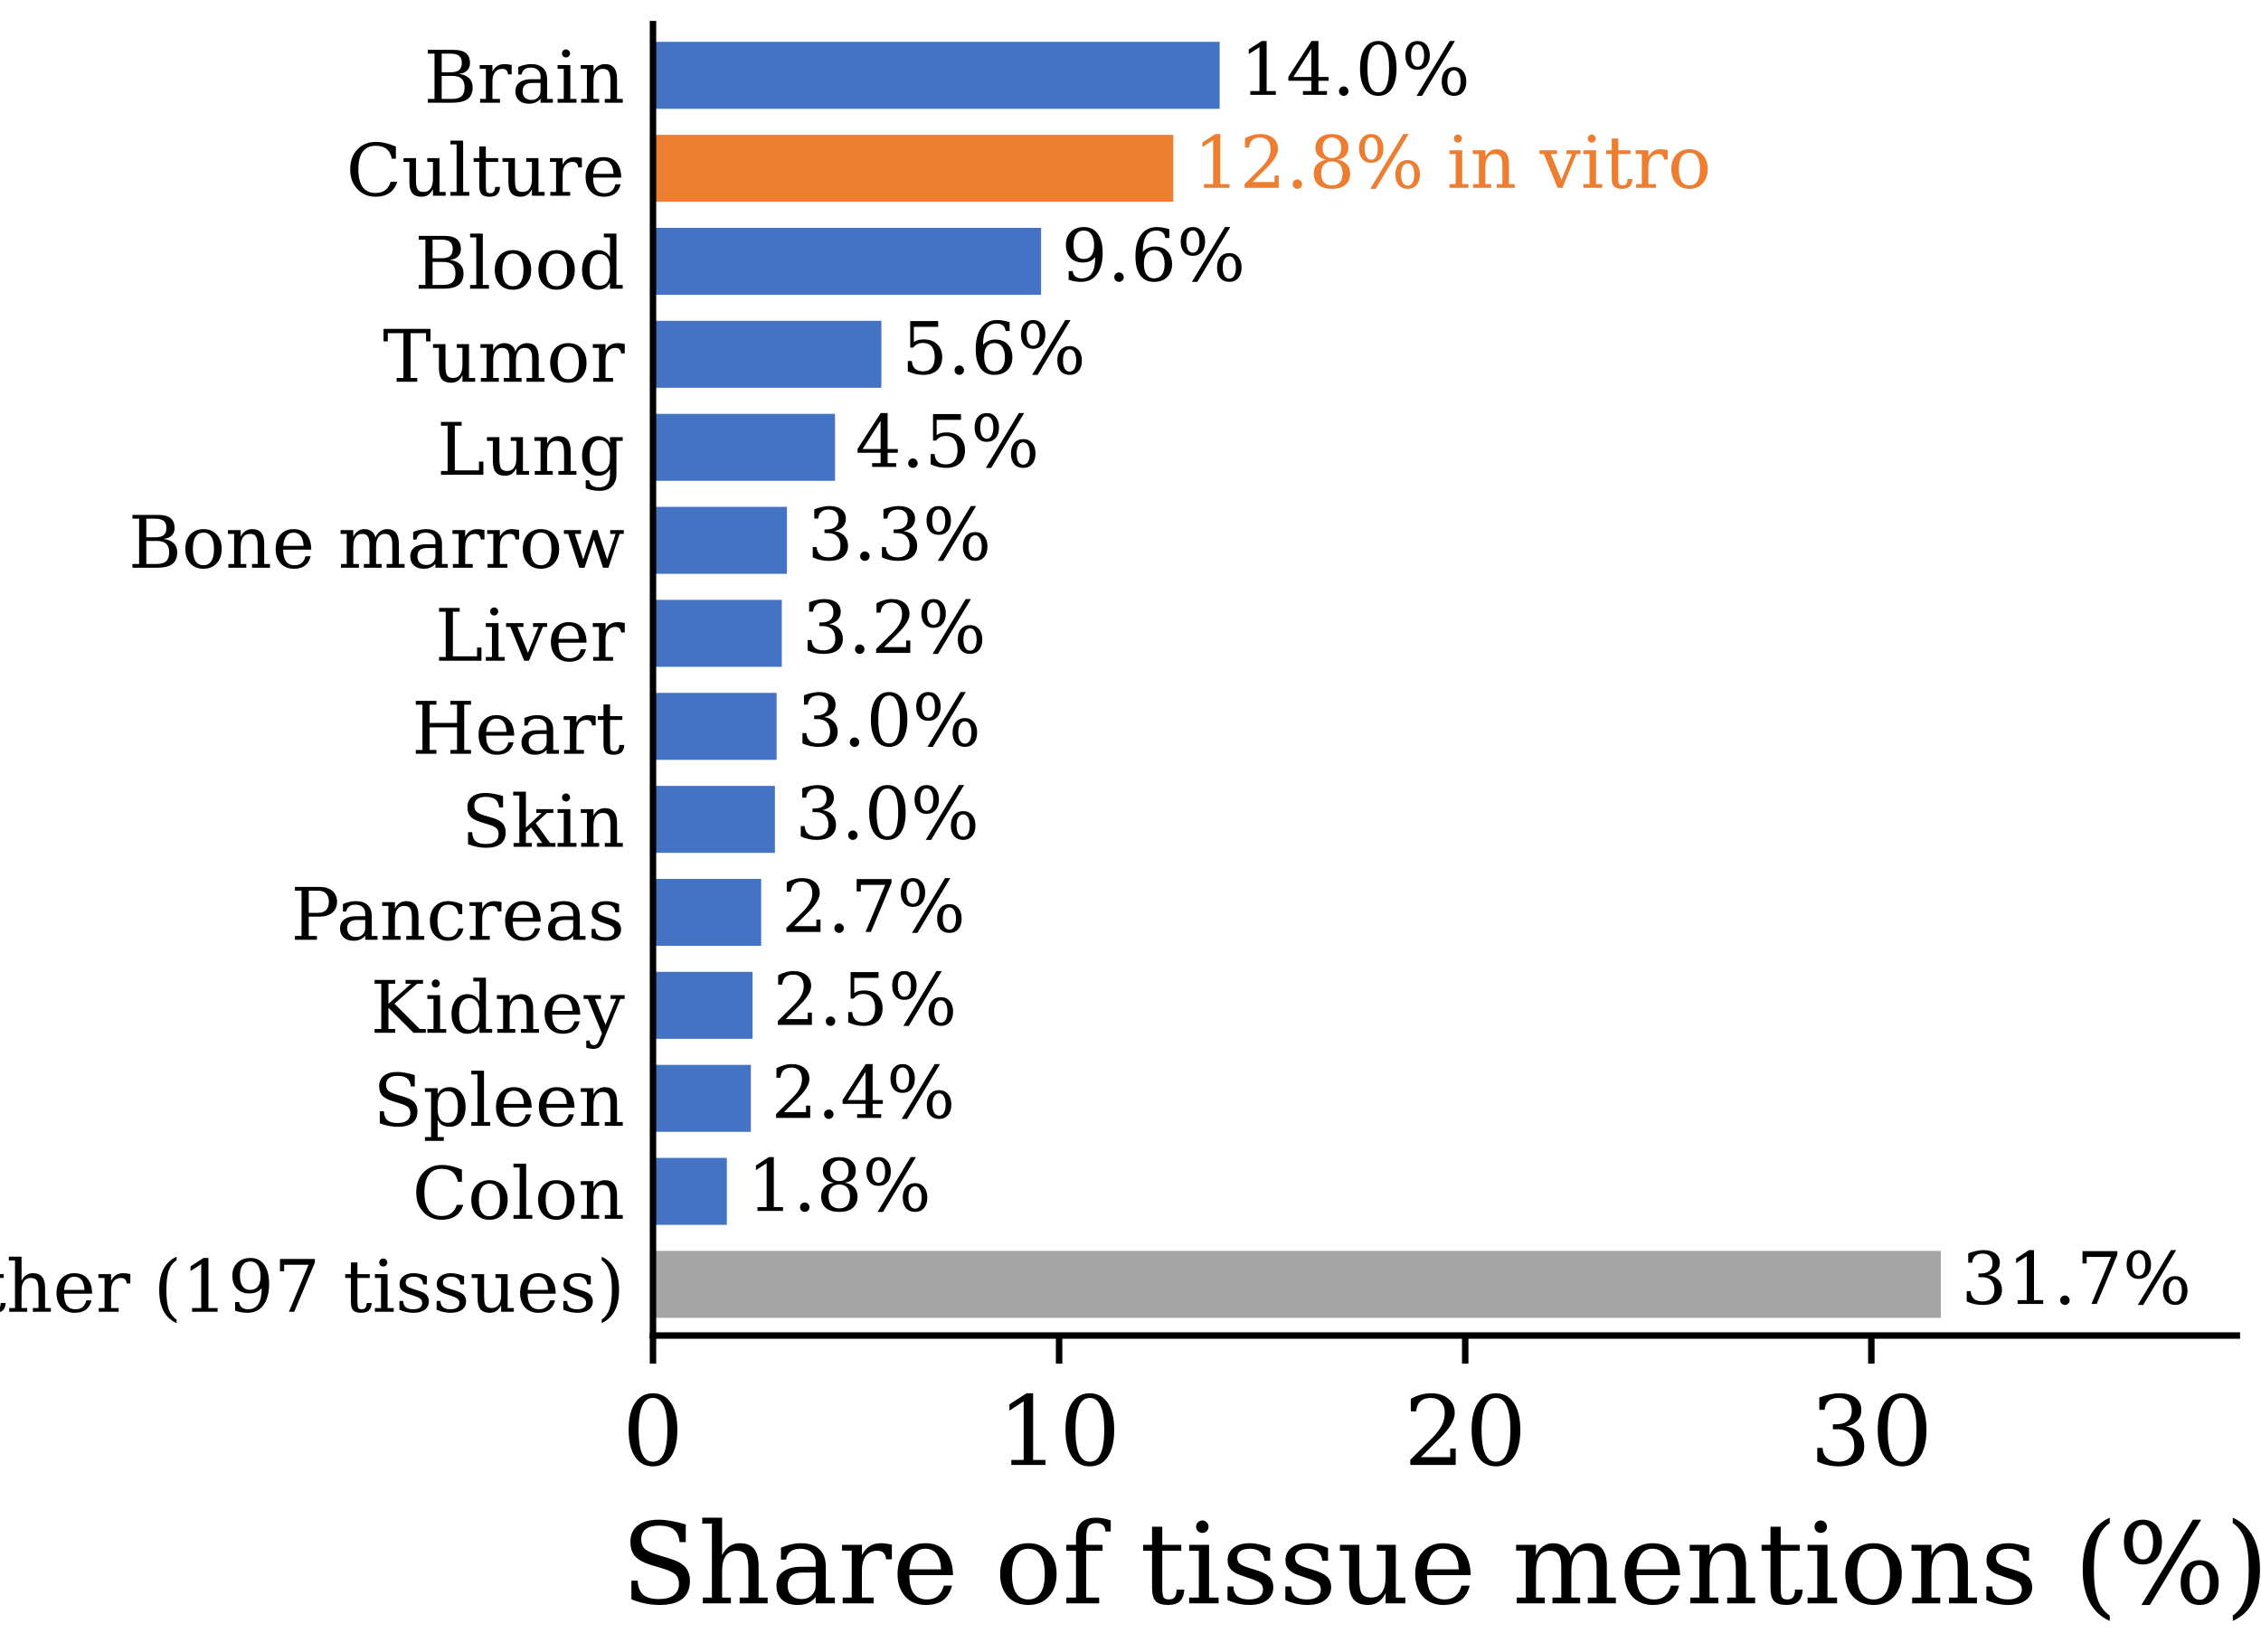
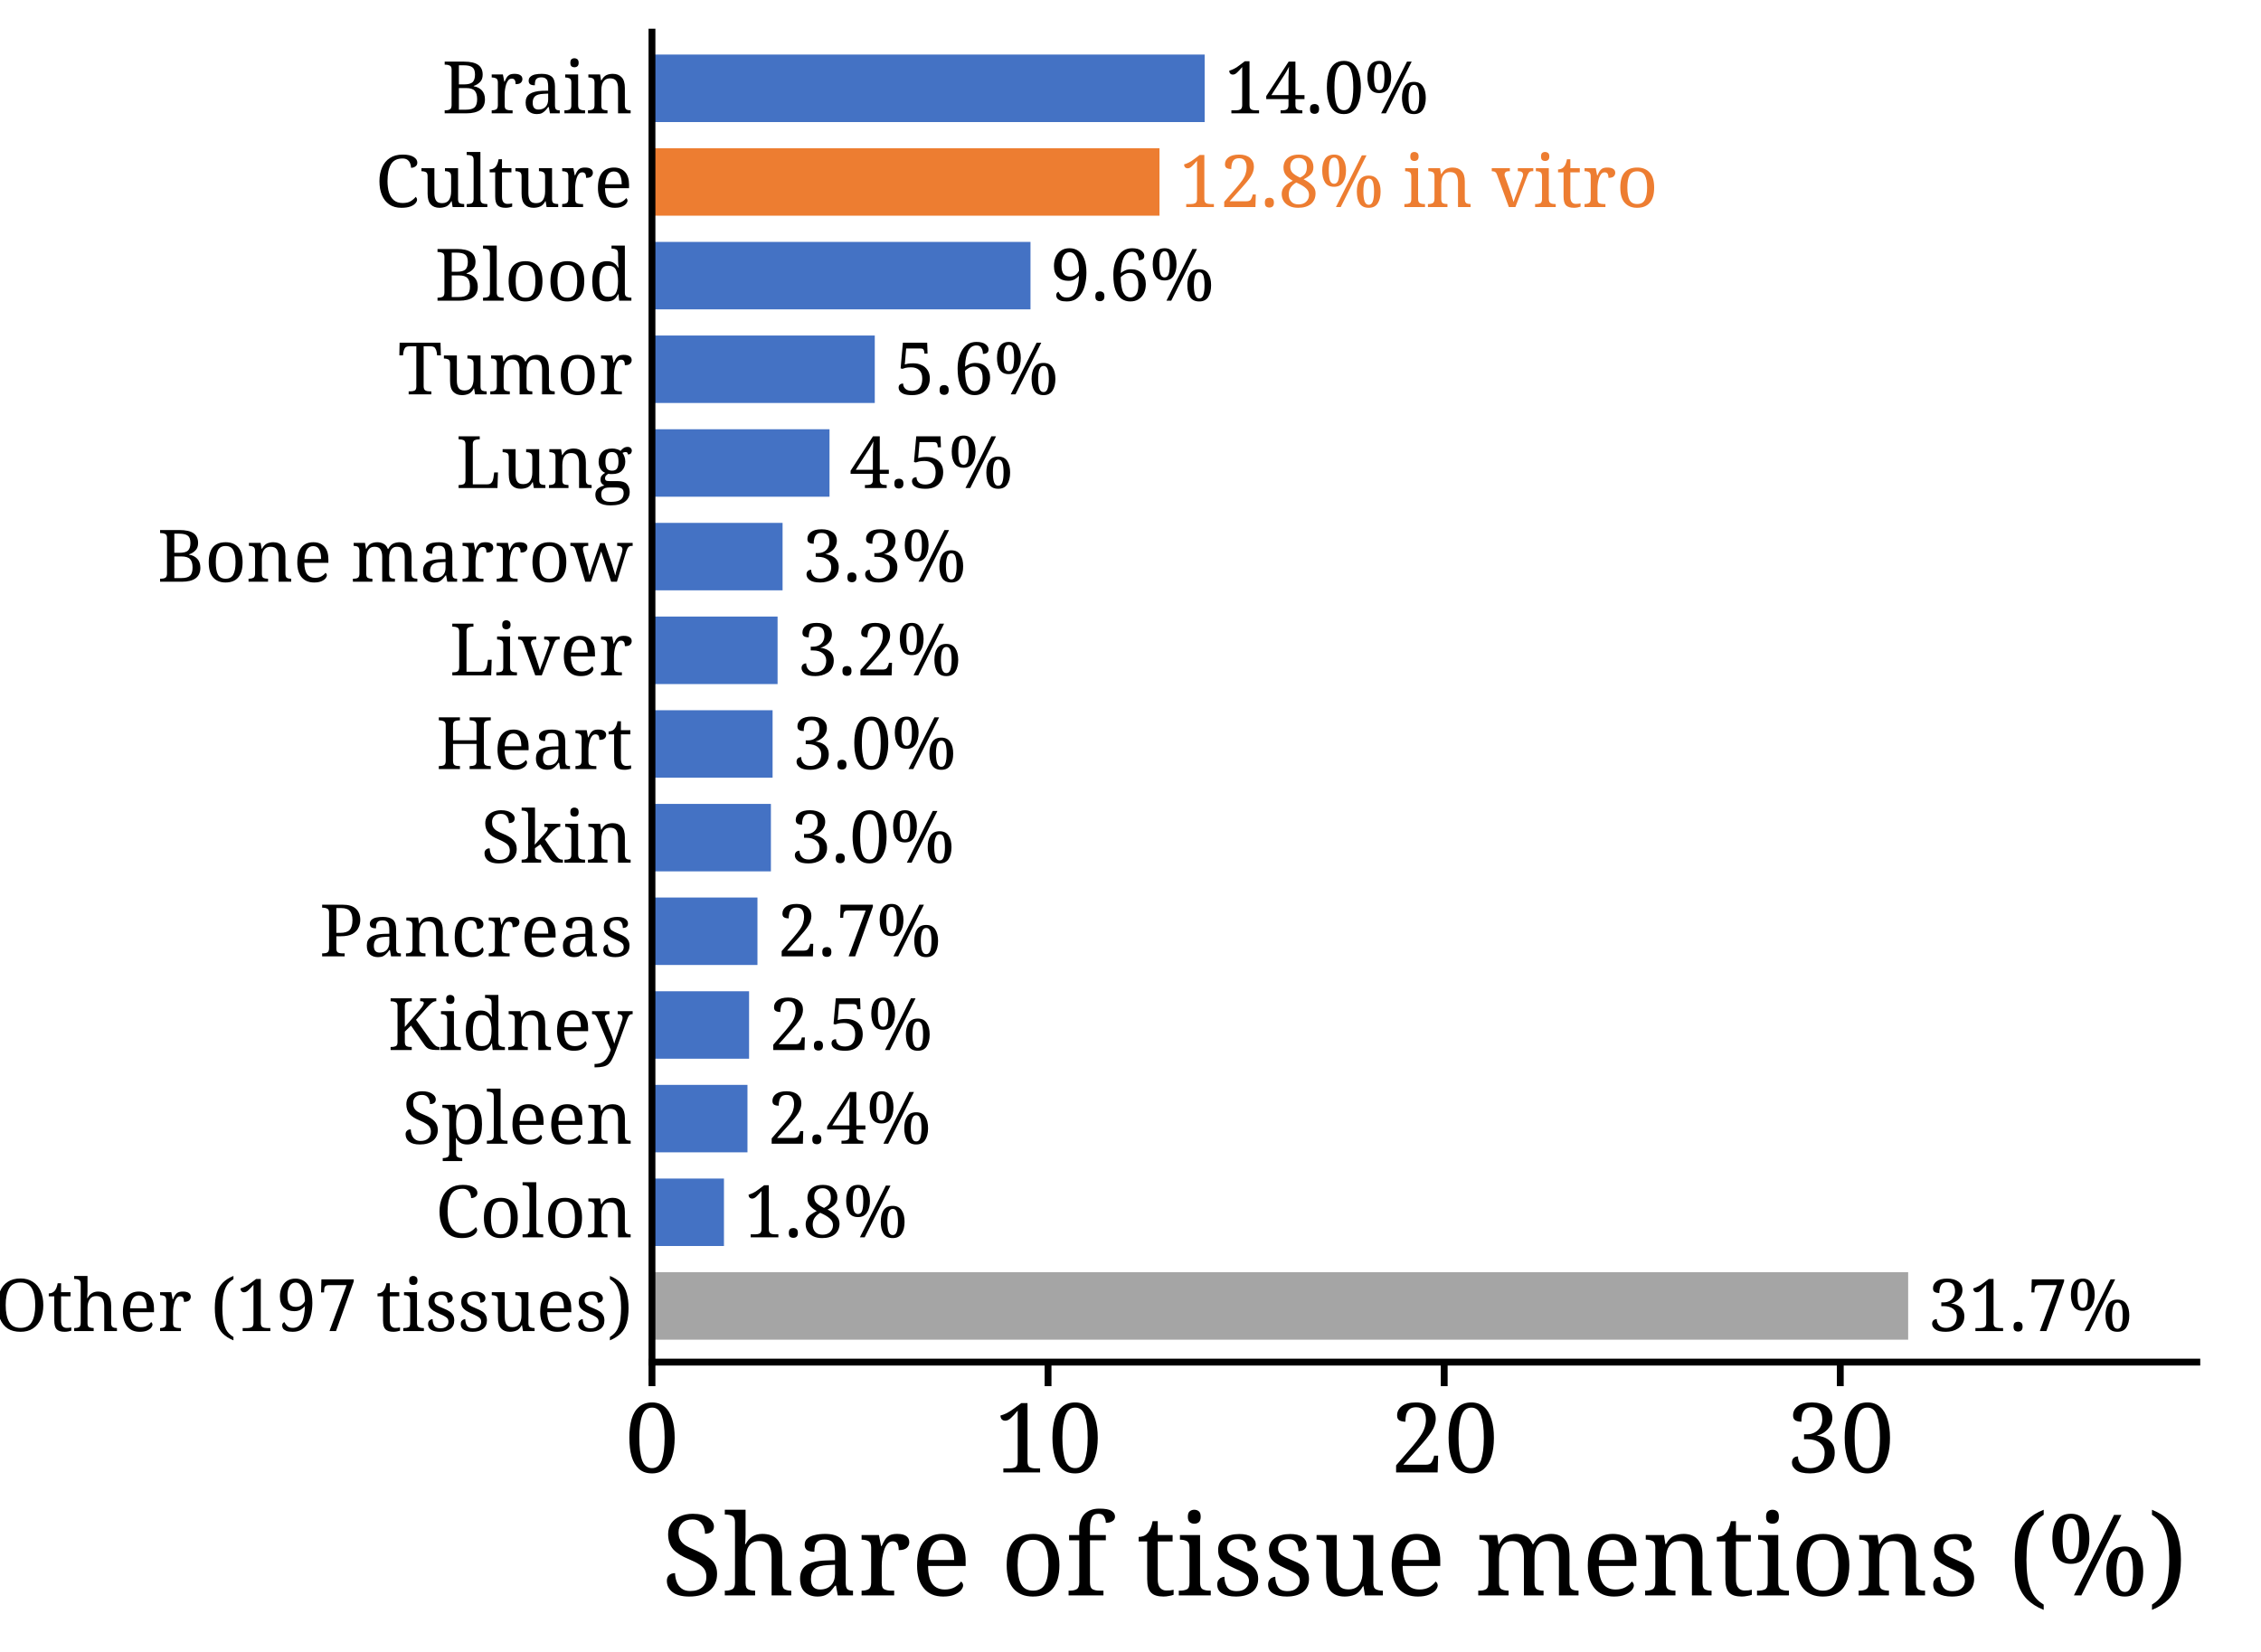
- <svg xmlns="http://www.w3.org/2000/svg" xmlns:xlink="http://www.w3.org/1999/xlink" width="280.8pt" height="205.2pt" viewBox="0 0 280.8 205.2" version="1.1">
-   <defs>
-     <style type="text/css">*{stroke-linejoin: round; stroke-linecap: butt}</style>
-   </defs>
-   <g id="figure_1">
-     <g id="patch_1">
-       <path d="M 0 205.2  L 280.8 205.2  L 280.8 0  L 0 0  z " style="fill: #ffffff" />
+ <svg xmlns="http://www.w3.org/2000/svg" width="280.80pt" height="205.20pt" viewBox="0 0 280.80 205.20">
+   <g class="svglite">
+     <defs>
+       <style type="text/css">
+     .svglite line, .svglite polyline, .svglite polygon, .svglite path, .svglite rect, .svglite circle {
+       fill: none;
+       stroke: #000000;
+       stroke-linecap: round;
+       stroke-linejoin: round;
+       stroke-miterlimit: 10.00;
+     }
+     .svglite text {
+       white-space: pre;
+     }
+     .svglite g.glyphgroup path {
+       fill: inherit;
+       stroke: none;
+     }
+   </style>
+     </defs>
+     <rect width="100%" height="100%" style="stroke: none; fill: #FFFFFF;" />
+     <defs>
+       <clipPath id="cpMC4wMHwyODAuODB8MC4wMHwyMDUuMjA=">
+         <rect x="0.00" y="0.00" width="280.80" height="205.20" />
+       </clipPath>
+     </defs>
+     <g clip-path="url(#cpMC4wMHwyODAuODB8MC4wMHwyMDUuMjA=)">
+       <rect x="0.00" y="0.00" width="280.80" height="205.20" style="stroke-width: 1.16; stroke: none; fill: #FFFFFF;" />
    </g>
-     <g id="axes_1">
-       <g id="patch_2">
-         <path d="M 81.096 165.897  L 277.8 165.897  L 277.8 3  L 81.096 3  z " style="fill: #ffffff" />
-       </g>
-       <g id="matplotlib.axis_1">
-         <g id="xtick_1">
-           <g id="line2d_1">
-             <defs>
-               <path id="m91ce473e34" d="M 0 0  L 0 3.5  " style="stroke: #000000; stroke-width: 0.8" />
-             </defs>
-             <g>
-               <use xlink:href="#m91ce473e34" x="81.096" y="165.897" style="stroke: #000000; stroke-width: 0.8" />
-             </g>
-           </g>
-           <g id="text_1">
-             <text style="font-size: 12px; font-family: 'Georgia', 'DejaVu Serif', serif; text-anchor: middle" x="81.096" y="181.973" transform="rotate(-0 81.09618 181.9734)">0</text>
-           </g>
-         </g>
-         <g id="xtick_2">
-           <g id="line2d_2">
-             <g>
-               <use xlink:href="#m91ce473e34" x="131.533" y="165.897" style="stroke: #000000; stroke-width: 0.8" />
-             </g>
-           </g>
-           <g id="text_2">
-             <text style="font-size: 12px; font-family: 'Georgia', 'DejaVu Serif', serif; text-anchor: middle" x="131.533" y="181.973" transform="rotate(-0 131.533 181.9734)">10</text>
-           </g>
-         </g>
-         <g id="xtick_3">
-           <g id="line2d_3">
-             <g>
-               <use xlink:href="#m91ce473e34" x="181.97" y="165.897" style="stroke: #000000; stroke-width: 0.8" />
-             </g>
-           </g>
-           <g id="text_3">
-             <text style="font-size: 12px; font-family: 'Georgia', 'DejaVu Serif', serif; text-anchor: middle" x="181.97" y="181.973" transform="rotate(-0 181.9698 181.9734)">20</text>
-           </g>
-         </g>
-         <g id="xtick_4">
-           <g id="line2d_4">
-             <g>
-               <use xlink:href="#m91ce473e34" x="232.407" y="165.897" style="stroke: #000000; stroke-width: 0.8" />
-             </g>
-           </g>
-           <g id="text_4">
-             <text style="font-size: 12px; font-family: 'Georgia', 'DejaVu Serif', serif; text-anchor: middle" x="232.407" y="181.973" transform="rotate(-0 232.4066 181.9734)">30</text>
-           </g>
-         </g>
-         <g id="text_5">
-           <text style="font-size: 14px; font-family: 'Georgia', 'DejaVu Serif', serif; text-anchor: middle" x="179.448" y="199.165" transform="rotate(-0 179.448 199.1646)">Share of tissue mentions (%)</text>
-         </g>
-       </g>
-       <g id="matplotlib.axis_2">
-         <g id="ytick_1">
-           <g id="line2d_5" />
-           <g id="text_6">
-             <text style="font-size: 9px; font-family: 'Georgia', 'DejaVu Serif', serif; text-anchor: end" x="77.596" y="12.758" transform="rotate(-0 77.59618 12.75794)">Brain</text>
-           </g>
-         </g>
-         <g id="ytick_2">
-           <g id="line2d_6" />
-           <g id="text_7">
-             <text style="font-size: 9px; font-family: 'Georgia', 'DejaVu Serif', serif; text-anchor: end" x="77.596" y="24.311" transform="rotate(-0 77.59618 24.31092)">Culture</text>
-           </g>
-         </g>
-         <g id="ytick_3">
-           <g id="line2d_7" />
-           <g id="text_8">
-             <text style="font-size: 9px; font-family: 'Georgia', 'DejaVu Serif', serif; text-anchor: end" x="77.596" y="35.864" transform="rotate(-0 77.59618 35.86389)">Blood</text>
-           </g>
-         </g>
-         <g id="ytick_4">
-           <g id="line2d_8" />
-           <g id="text_9">
-             <text style="font-size: 9px; font-family: 'Georgia', 'DejaVu Serif', serif; text-anchor: end" x="77.596" y="47.417" transform="rotate(-0 77.59618 47.41686)">Tumor</text>
-           </g>
-         </g>
-         <g id="ytick_5">
-           <g id="line2d_9" />
-           <g id="text_10">
-             <text style="font-size: 9px; font-family: 'Georgia', 'DejaVu Serif', serif; text-anchor: end" x="77.596" y="58.97" transform="rotate(-0 77.59618 58.96984)">Lung</text>
-           </g>
-         </g>
-         <g id="ytick_6">
-           <g id="line2d_10" />
-           <g id="text_11">
-             <text style="font-size: 9px; font-family: 'Georgia', 'DejaVu Serif', serif; text-anchor: end" x="77.596" y="70.523" transform="rotate(-0 77.59618 70.52281)">Bone marrow</text>
-           </g>
-         </g>
-         <g id="ytick_7">
-           <g id="line2d_11" />
-           <g id="text_12">
-             <text style="font-size: 9px; font-family: 'Georgia', 'DejaVu Serif', serif; text-anchor: end" x="77.596" y="82.076" transform="rotate(-0 77.59618 82.07579)">Liver</text>
-           </g>
-         </g>
-         <g id="ytick_8">
-           <g id="line2d_12" />
-           <g id="text_13">
-             <text style="font-size: 9px; font-family: 'Georgia', 'DejaVu Serif', serif; text-anchor: end" x="77.596" y="93.629" transform="rotate(-0 77.59618 93.62876)">Heart</text>
-           </g>
-         </g>
-         <g id="ytick_9">
-           <g id="line2d_13" />
-           <g id="text_14">
-             <text style="font-size: 9px; font-family: 'Georgia', 'DejaVu Serif', serif; text-anchor: end" x="77.596" y="105.182" transform="rotate(-0 77.59618 105.1817)">Skin</text>
-           </g>
-         </g>
-         <g id="ytick_10">
-           <g id="line2d_14" />
-           <g id="text_15">
-             <text style="font-size: 9px; font-family: 'Georgia', 'DejaVu Serif', serif; text-anchor: end" x="77.596" y="116.735" transform="rotate(-0 77.59618 116.7347)">Pancreas</text>
-           </g>
-         </g>
-         <g id="ytick_11">
-           <g id="line2d_15" />
-           <g id="text_16">
-             <text style="font-size: 9px; font-family: 'Georgia', 'DejaVu Serif', serif; text-anchor: end" x="77.596" y="128.288" transform="rotate(-0 77.59618 128.2877)">Kidney</text>
-           </g>
-         </g>
-         <g id="ytick_12">
-           <g id="line2d_16" />
-           <g id="text_17">
-             <text style="font-size: 9px; font-family: 'Georgia', 'DejaVu Serif', serif; text-anchor: end" x="77.596" y="139.841" transform="rotate(-0 77.59618 139.8407)">Spleen</text>
-           </g>
-         </g>
-         <g id="ytick_13">
-           <g id="line2d_17" />
-           <g id="text_18">
-             <text style="font-size: 9px; font-family: 'Georgia', 'DejaVu Serif', serif; text-anchor: end" x="77.596" y="151.394" transform="rotate(-0 77.59618 151.3936)">Colon</text>
-           </g>
-         </g>
-         <g id="ytick_14">
-           <g id="line2d_18" />
-           <g id="text_19">
-             <text style="font-size: 9px; font-family: 'Georgia', 'DejaVu Serif', serif; text-anchor: end" x="77.596" y="162.947" transform="rotate(-0 77.59618 162.9466)">Other (197 tissues)</text>
-           </g>
-         </g>
-       </g>
-       <g id="patch_3">
-         <path d="M 81.096 5.195  L 151.473 5.195  L 151.473 13.513  L 81.096 13.513  z " clip-path="url(#pd18a21406c)" style="fill: #4472c4" />
-       </g>
-       <g id="patch_4">
-         <path d="M 81.096 16.748  L 145.715 16.748  L 145.715 25.066  L 81.096 25.066  z " clip-path="url(#pd18a21406c)" style="fill: #ed7d31" />
-       </g>
-       <g id="patch_5">
-         <path d="M 81.096 28.301  L 129.294 28.301  L 129.294 36.619  L 81.096 36.619  z " clip-path="url(#pd18a21406c)" style="fill: #4472c4" />
-       </g>
-       <g id="patch_6">
-         <path d="M 81.096 39.854  L 109.46 39.854  L 109.46 48.172  L 81.096 48.172  z " clip-path="url(#pd18a21406c)" style="fill: #4472c4" />
-       </g>
-       <g id="patch_7">
-         <path d="M 81.096 51.407  L 103.702 51.407  L 103.702 59.725  L 81.096 59.725  z " clip-path="url(#pd18a21406c)" style="fill: #4472c4" />
-       </g>
-       <g id="patch_8">
-         <path d="M 81.096 62.96  L 97.731 62.96  L 97.731 71.278  L 81.096 71.278  z " clip-path="url(#pd18a21406c)" style="fill: #4472c4" />
-       </g>
-       <g id="patch_9">
-         <path d="M 81.096 74.513  L 97.091 74.513  L 97.091 82.831  L 81.096 82.831  z " clip-path="url(#pd18a21406c)" style="fill: #4472c4" />
-       </g>
-       <g id="patch_10">
-         <path d="M 81.096 86.066  L 96.451 86.066  L 96.451 94.384  L 81.096 94.384  z " clip-path="url(#pd18a21406c)" style="fill: #4472c4" />
-       </g>
-       <g id="patch_11">
-         <path d="M 81.096 97.619  L 96.238 97.619  L 96.238 105.937  L 81.096 105.937  z " clip-path="url(#pd18a21406c)" style="fill: #4472c4" />
-       </g>
-       <g id="patch_12">
-         <path d="M 81.096 109.172  L 94.532 109.172  L 94.532 117.49  L 81.096 117.49  z " clip-path="url(#pd18a21406c)" style="fill: #4472c4" />
-       </g>
-       <g id="patch_13">
-         <path d="M 81.096 120.725  L 93.465 120.725  L 93.465 129.043  L 81.096 129.043  z " clip-path="url(#pd18a21406c)" style="fill: #4472c4" />
-       </g>
-       <g id="patch_14">
-         <path d="M 81.096 132.278  L 93.252 132.278  L 93.252 140.596  L 81.096 140.596  z " clip-path="url(#pd18a21406c)" style="fill: #4472c4" />
-       </g>
-       <g id="patch_15">
-         <path d="M 81.096 143.831  L 90.267 143.831  L 90.267 152.149  L 81.096 152.149  z " clip-path="url(#pd18a21406c)" style="fill: #4472c4" />
-       </g>
-       <g id="patch_16">
-         <path d="M 81.096 155.384  L 241.044 155.384  L 241.044 163.702  L 81.096 163.702  z " clip-path="url(#pd18a21406c)" style="fill: #a5a5a5" />
-       </g>
-       <g id="patch_17">
-         <path d="M 81.096 165.897  L 81.096 3  " style="fill: none; stroke: #000000; stroke-width: 0.8; stroke-linejoin: miter; stroke-linecap: square" />
-       </g>
-       <g id="patch_18">
-         <path d="M 81.096 165.897  L 277.8 165.897  " style="fill: none; stroke: #000000; stroke-width: 0.8; stroke-linejoin: miter; stroke-linecap: square" />
-       </g>
-       <g id="text_20">
-         <text style="font-size: 9px; font-family: 'Georgia', 'DejaVu Serif', serif; text-anchor: start" x="153.995" y="11.782" transform="rotate(-0 153.995 11.78236)">14.0%</text>
-       </g>
-       <g id="text_21">
-         <text style="font-size: 9px; font-family: 'Georgia', 'DejaVu Serif', serif; text-anchor: start; fill: #ed7d31" x="148.237" y="23.335" transform="rotate(-0 148.2369 23.33533)">12.8%  in vitro</text>
-       </g>
-       <g id="text_22">
-         <text style="font-size: 9px; font-family: 'Georgia', 'DejaVu Serif', serif; text-anchor: start" x="131.816" y="34.888" transform="rotate(-0 131.8156 34.8883)">9.6%</text>
-       </g>
-       <g id="text_23">
-         <text style="font-size: 9px; font-family: 'Georgia', 'DejaVu Serif', serif; text-anchor: start" x="111.982" y="46.441" transform="rotate(-0 111.9821 46.44128)">5.6%</text>
-       </g>
-       <g id="text_24">
-         <text style="font-size: 9px; font-family: 'Georgia', 'DejaVu Serif', serif; text-anchor: start" x="106.224" y="57.994" transform="rotate(-0 106.2239 57.99425)">4.5%</text>
-       </g>
-       <g id="text_25">
-         <text style="font-size: 9px; font-family: 'Georgia', 'DejaVu Serif', serif; text-anchor: start" x="100.253" y="69.547" transform="rotate(-0 100.2526 69.54723)">3.3%</text>
-       </g>
-       <g id="text_26">
-         <text style="font-size: 9px; font-family: 'Georgia', 'DejaVu Serif', serif; text-anchor: start" x="99.613" y="81.1" transform="rotate(-0 99.61278 81.1002)">3.2%</text>
-       </g>
-       <g id="text_27">
-         <text style="font-size: 9px; font-family: 'Georgia', 'DejaVu Serif', serif; text-anchor: start" x="98.973" y="92.653" transform="rotate(-0 98.97299 92.65318)">3.0%</text>
-       </g>
-       <g id="text_28">
-         <text style="font-size: 9px; font-family: 'Georgia', 'DejaVu Serif', serif; text-anchor: start" x="98.76" y="104.206" transform="rotate(-0 98.75973 104.2062)">3.0%</text>
-       </g>
-       <g id="text_29">
-         <text style="font-size: 9px; font-family: 'Georgia', 'DejaVu Serif', serif; text-anchor: start" x="97.054" y="115.759" transform="rotate(-0 97.05362 115.7591)">2.7%</text>
-       </g>
-       <g id="text_30">
-         <text style="font-size: 9px; font-family: 'Georgia', 'DejaVu Serif', serif; text-anchor: start" x="95.987" y="127.312" transform="rotate(-0 95.9873 127.3121)">2.5%</text>
-       </g>
-       <g id="text_31">
-         <text style="font-size: 9px; font-family: 'Georgia', 'DejaVu Serif', serif; text-anchor: start" x="95.774" y="138.865" transform="rotate(-0 95.77404 138.8651)">2.4%</text>
-       </g>
-       <g id="text_32">
-         <text style="font-size: 9px; font-family: 'Georgia', 'DejaVu Serif', serif; text-anchor: start" x="92.788" y="150.418" transform="rotate(-0 92.78835 150.418)">1.8%</text>
-       </g>
-       <g id="text_33">
-         <text style="font-size: 9px; font-family: 'Georgia', 'DejaVu Serif', serif; text-anchor: start" x="243.566" y="161.971" transform="rotate(-0 243.5656 161.971)">31.7%</text>
-       </g>
+     <defs>
+       <clipPath id="cpODAuOTd8MjcyLjgzfDMuOTl8MTY5LjIw">
+         <rect x="80.97" y="3.99" width="191.86" height="165.22" />
+       </clipPath>
+     </defs>
+     <g clip-path="url(#cpODAuOTd8MjcyLjgzfDMuOTl8MTY5LjIw)">
+       <rect x="80.97" y="3.99" width="191.86" height="165.22" style="stroke-width: 1.16; stroke: none; fill: #FFFFFF;" />
+       <rect x="80.97" y="6.78" width="68.64" height="8.38" style="stroke-width: 1.16; stroke: none; stroke-linecap: butt; stroke-linejoin: miter; fill: #4472C4;" />
+       <rect x="80.97" y="18.41" width="63.03" height="8.38" style="stroke-width: 1.16; stroke: none; stroke-linecap: butt; stroke-linejoin: miter; fill: #ED7D31;" />
+       <rect x="80.97" y="30.05" width="47.01" height="8.38" style="stroke-width: 1.16; stroke: none; stroke-linecap: butt; stroke-linejoin: miter; fill: #4472C4;" />
+       <rect x="80.97" y="41.68" width="27.67" height="8.38" style="stroke-width: 1.16; stroke: none; stroke-linecap: butt; stroke-linejoin: miter; fill: #4472C4;" />
+       <rect x="80.97" y="53.32" width="22.05" height="8.38" style="stroke-width: 1.16; stroke: none; stroke-linecap: butt; stroke-linejoin: miter; fill: #4472C4;" />
+       <rect x="80.97" y="64.95" width="16.22" height="8.38" style="stroke-width: 1.16; stroke: none; stroke-linecap: butt; stroke-linejoin: miter; fill: #4472C4;" />
+       <rect x="80.97" y="76.59" width="15.60" height="8.38" style="stroke-width: 1.16; stroke: none; stroke-linecap: butt; stroke-linejoin: miter; fill: #4472C4;" />
+       <rect x="80.97" y="88.22" width="14.98" height="8.38" style="stroke-width: 1.16; stroke: none; stroke-linecap: butt; stroke-linejoin: miter; fill: #4472C4;" />
+       <rect x="80.97" y="99.86" width="14.77" height="8.38" style="stroke-width: 1.16; stroke: none; stroke-linecap: butt; stroke-linejoin: miter; fill: #4472C4;" />
+       <rect x="80.97" y="111.49" width="13.10" height="8.38" style="stroke-width: 1.16; stroke: none; stroke-linecap: butt; stroke-linejoin: miter; fill: #4472C4;" />
+       <rect x="80.97" y="123.13" width="12.06" height="8.38" style="stroke-width: 1.16; stroke: none; stroke-linecap: butt; stroke-linejoin: miter; fill: #4472C4;" />
+       <rect x="80.97" y="134.76" width="11.86" height="8.38" style="stroke-width: 1.16; stroke: none; stroke-linecap: butt; stroke-linejoin: miter; fill: #4472C4;" />
+       <rect x="80.97" y="146.40" width="8.94" height="8.38" style="stroke-width: 1.16; stroke: none; stroke-linecap: butt; stroke-linejoin: miter; fill: #4472C4;" />
+       <rect x="80.97" y="158.03" width="156.01" height="8.38" style="stroke-width: 1.16; stroke: none; stroke-linecap: butt; stroke-linejoin: miter; fill: #A5A5A5;" />
+       <text x="152.07" y="14.08" style="font-size: 9.00px; font-family: &quot;Georgia&quot;;" textLength="24.27px" lengthAdjust="spacingAndGlyphs">14.0%</text>
+       <text x="146.46" y="25.72" style="font-size: 9.00px;fill: #ED7D31; font-family: &quot;Georgia&quot;;" textLength="57.28px" lengthAdjust="spacingAndGlyphs">12.8%  in vitro</text>
+       <text x="130.44" y="37.35" style="font-size: 9.00px; font-family: &quot;Georgia&quot;;" textLength="19.97px" lengthAdjust="spacingAndGlyphs">9.6%</text>
+       <text x="111.10" y="48.99" style="font-size: 9.00px; font-family: &quot;Georgia&quot;;" textLength="19.62px" lengthAdjust="spacingAndGlyphs">5.6%</text>
+       <text x="105.48" y="60.62" style="font-size: 9.00px; font-family: &quot;Georgia&quot;;" textLength="19.61px" lengthAdjust="spacingAndGlyphs">4.5%</text>
+       <text x="99.65" y="72.26" style="font-size: 9.00px; font-family: &quot;Georgia&quot;;" textLength="19.72px" lengthAdjust="spacingAndGlyphs">3.3%</text>
+       <text x="99.03" y="83.89" style="font-size: 9.00px; font-family: &quot;Georgia&quot;;" textLength="19.78px" lengthAdjust="spacingAndGlyphs">3.2%</text>
+       <text x="98.41" y="95.53" style="font-size: 9.00px; font-family: &quot;Georgia&quot;;" textLength="20.28px" lengthAdjust="spacingAndGlyphs">3.0%</text>
+       <text x="98.20" y="107.16" style="font-size: 9.00px; font-family: &quot;Georgia&quot;;" textLength="20.28px" lengthAdjust="spacingAndGlyphs">3.0%</text>
+       <text x="96.53" y="118.80" style="font-size: 9.00px; font-family: &quot;Georgia&quot;;" textLength="19.33px" lengthAdjust="spacingAndGlyphs">2.7%</text>
+       <text x="95.49" y="130.43" style="font-size: 9.00px; font-family: &quot;Georgia&quot;;" textLength="19.56px" lengthAdjust="spacingAndGlyphs">2.5%</text>
+       <text x="95.29" y="142.07" style="font-size: 9.00px; font-family: &quot;Georgia&quot;;" textLength="19.89px" lengthAdjust="spacingAndGlyphs">2.4%</text>
+       <text x="92.37" y="153.70" style="font-size: 9.00px; font-family: &quot;Georgia&quot;;" textLength="19.02px" lengthAdjust="spacingAndGlyphs">1.8%</text>
+       <text x="239.44" y="165.34" style="font-size: 9.00px; font-family: &quot;Georgia&quot;;" textLength="23.14px" lengthAdjust="spacingAndGlyphs">31.7%</text>
+     </g>
+     <g clip-path="url(#cpMC4wMHwyODAuODB8MC4wMHwyMDUuMjA=)">
+       <polyline points="80.97,169.20 80.97,3.99 " style="stroke-width: 0.85; stroke-linecap: square;" />
+       <text x="78.58" y="165.34" text-anchor="end" style="font-size: 9.00px; font-family: &quot;Georgia&quot;;" textLength="74.59px" lengthAdjust="spacingAndGlyphs">Other (197 tissues)</text>
+       <text x="78.58" y="153.70" text-anchor="end" style="font-size: 9.00px; font-family: &quot;Georgia&quot;;" textLength="23.39px" lengthAdjust="spacingAndGlyphs">Colon</text>
+       <text x="78.58" y="142.07" text-anchor="end" style="font-size: 9.00px; font-family: &quot;Georgia&quot;;" textLength="26.77px" lengthAdjust="spacingAndGlyphs">Spleen</text>
+       <text x="78.58" y="130.43" text-anchor="end" style="font-size: 9.00px; font-family: &quot;Georgia&quot;;" textLength="28.16px" lengthAdjust="spacingAndGlyphs">Kidney</text>
+       <text x="78.58" y="118.80" text-anchor="end" style="font-size: 9.00px; font-family: &quot;Georgia&quot;;" textLength="35.88px" lengthAdjust="spacingAndGlyphs">Pancreas</text>
+       <text x="78.58" y="107.16" text-anchor="end" style="font-size: 9.00px; font-family: &quot;Georgia&quot;;" textLength="17.83px" lengthAdjust="spacingAndGlyphs">Skin</text>
+       <text x="78.58" y="95.53" text-anchor="end" style="font-size: 9.00px; font-family: &quot;Georgia&quot;;" textLength="23.00px" lengthAdjust="spacingAndGlyphs">Heart</text>
+       <text x="78.58" y="83.89" text-anchor="end" style="font-size: 9.00px; font-family: &quot;Georgia&quot;;" textLength="20.58px" lengthAdjust="spacingAndGlyphs">Liver</text>
+       <text x="78.58" y="72.26" text-anchor="end" style="font-size: 9.00px; font-family: &quot;Georgia&quot;;" textLength="53.91px" lengthAdjust="spacingAndGlyphs">Bone marrow</text>
+       <text x="78.58" y="60.62" text-anchor="end" style="font-size: 9.00px; font-family: &quot;Georgia&quot;;" textLength="20.50px" lengthAdjust="spacingAndGlyphs">Lung</text>
+       <text x="78.58" y="48.99" text-anchor="end" style="font-size: 9.00px; font-family: &quot;Georgia&quot;;" textLength="27.20px" lengthAdjust="spacingAndGlyphs">Tumor</text>
+       <text x="78.58" y="37.35" text-anchor="end" style="font-size: 9.00px; font-family: &quot;Georgia&quot;;" textLength="23.36px" lengthAdjust="spacingAndGlyphs">Blood</text>
+       <text x="78.58" y="25.72" text-anchor="end" style="font-size: 9.00px; font-family: &quot;Georgia&quot;;" textLength="29.84px" lengthAdjust="spacingAndGlyphs">Culture</text>
+       <text x="78.58" y="14.08" text-anchor="end" style="font-size: 9.00px; font-family: &quot;Georgia&quot;;" textLength="22.06px" lengthAdjust="spacingAndGlyphs">Brain</text>
+       <polyline points="80.97,169.20 272.83,169.20 " style="stroke-width: 0.85; stroke-linecap: square;" />
+       <polyline points="80.97,172.19 80.97,169.20 " style="stroke-width: 0.85; stroke-linecap: butt;" />
+       <polyline points="130.16,172.19 130.16,169.20 " style="stroke-width: 0.85; stroke-linecap: butt;" />
+       <polyline points="179.36,172.19 179.36,169.20 " style="stroke-width: 0.85; stroke-linecap: butt;" />
+       <polyline points="228.55,172.19 228.55,169.20 " style="stroke-width: 0.85; stroke-linecap: butt;" />
+       <text x="80.97" y="182.90" text-anchor="middle" style="font-size: 12.00px; font-family: &quot;Georgia&quot;;" textLength="7.36px" lengthAdjust="spacingAndGlyphs">0</text>
+       <text x="130.16" y="182.90" text-anchor="middle" style="font-size: 12.00px; font-family: &quot;Georgia&quot;;" textLength="12.52px" lengthAdjust="spacingAndGlyphs">10</text>
+       <text x="179.36" y="182.90" text-anchor="middle" style="font-size: 12.00px; font-family: &quot;Georgia&quot;;" textLength="14.06px" lengthAdjust="spacingAndGlyphs">20</text>
+       <text x="228.55" y="182.90" text-anchor="middle" style="font-size: 12.00px; font-family: &quot;Georgia&quot;;" textLength="13.98px" lengthAdjust="spacingAndGlyphs">30</text>
+       <text x="176.90" y="198.18" text-anchor="middle" style="font-size: 14.00px; font-family: &quot;Georgia&quot;;" textLength="177.11px" lengthAdjust="spacingAndGlyphs">Share of tissue mentions (%)</text>
    </g>
  </g>
-   <defs>
-     <clipPath id="pd18a21406c">
-       <rect x="81.096" y="3" width="196.704" height="162.897" />
-     </clipPath>
-   </defs>
</svg>
